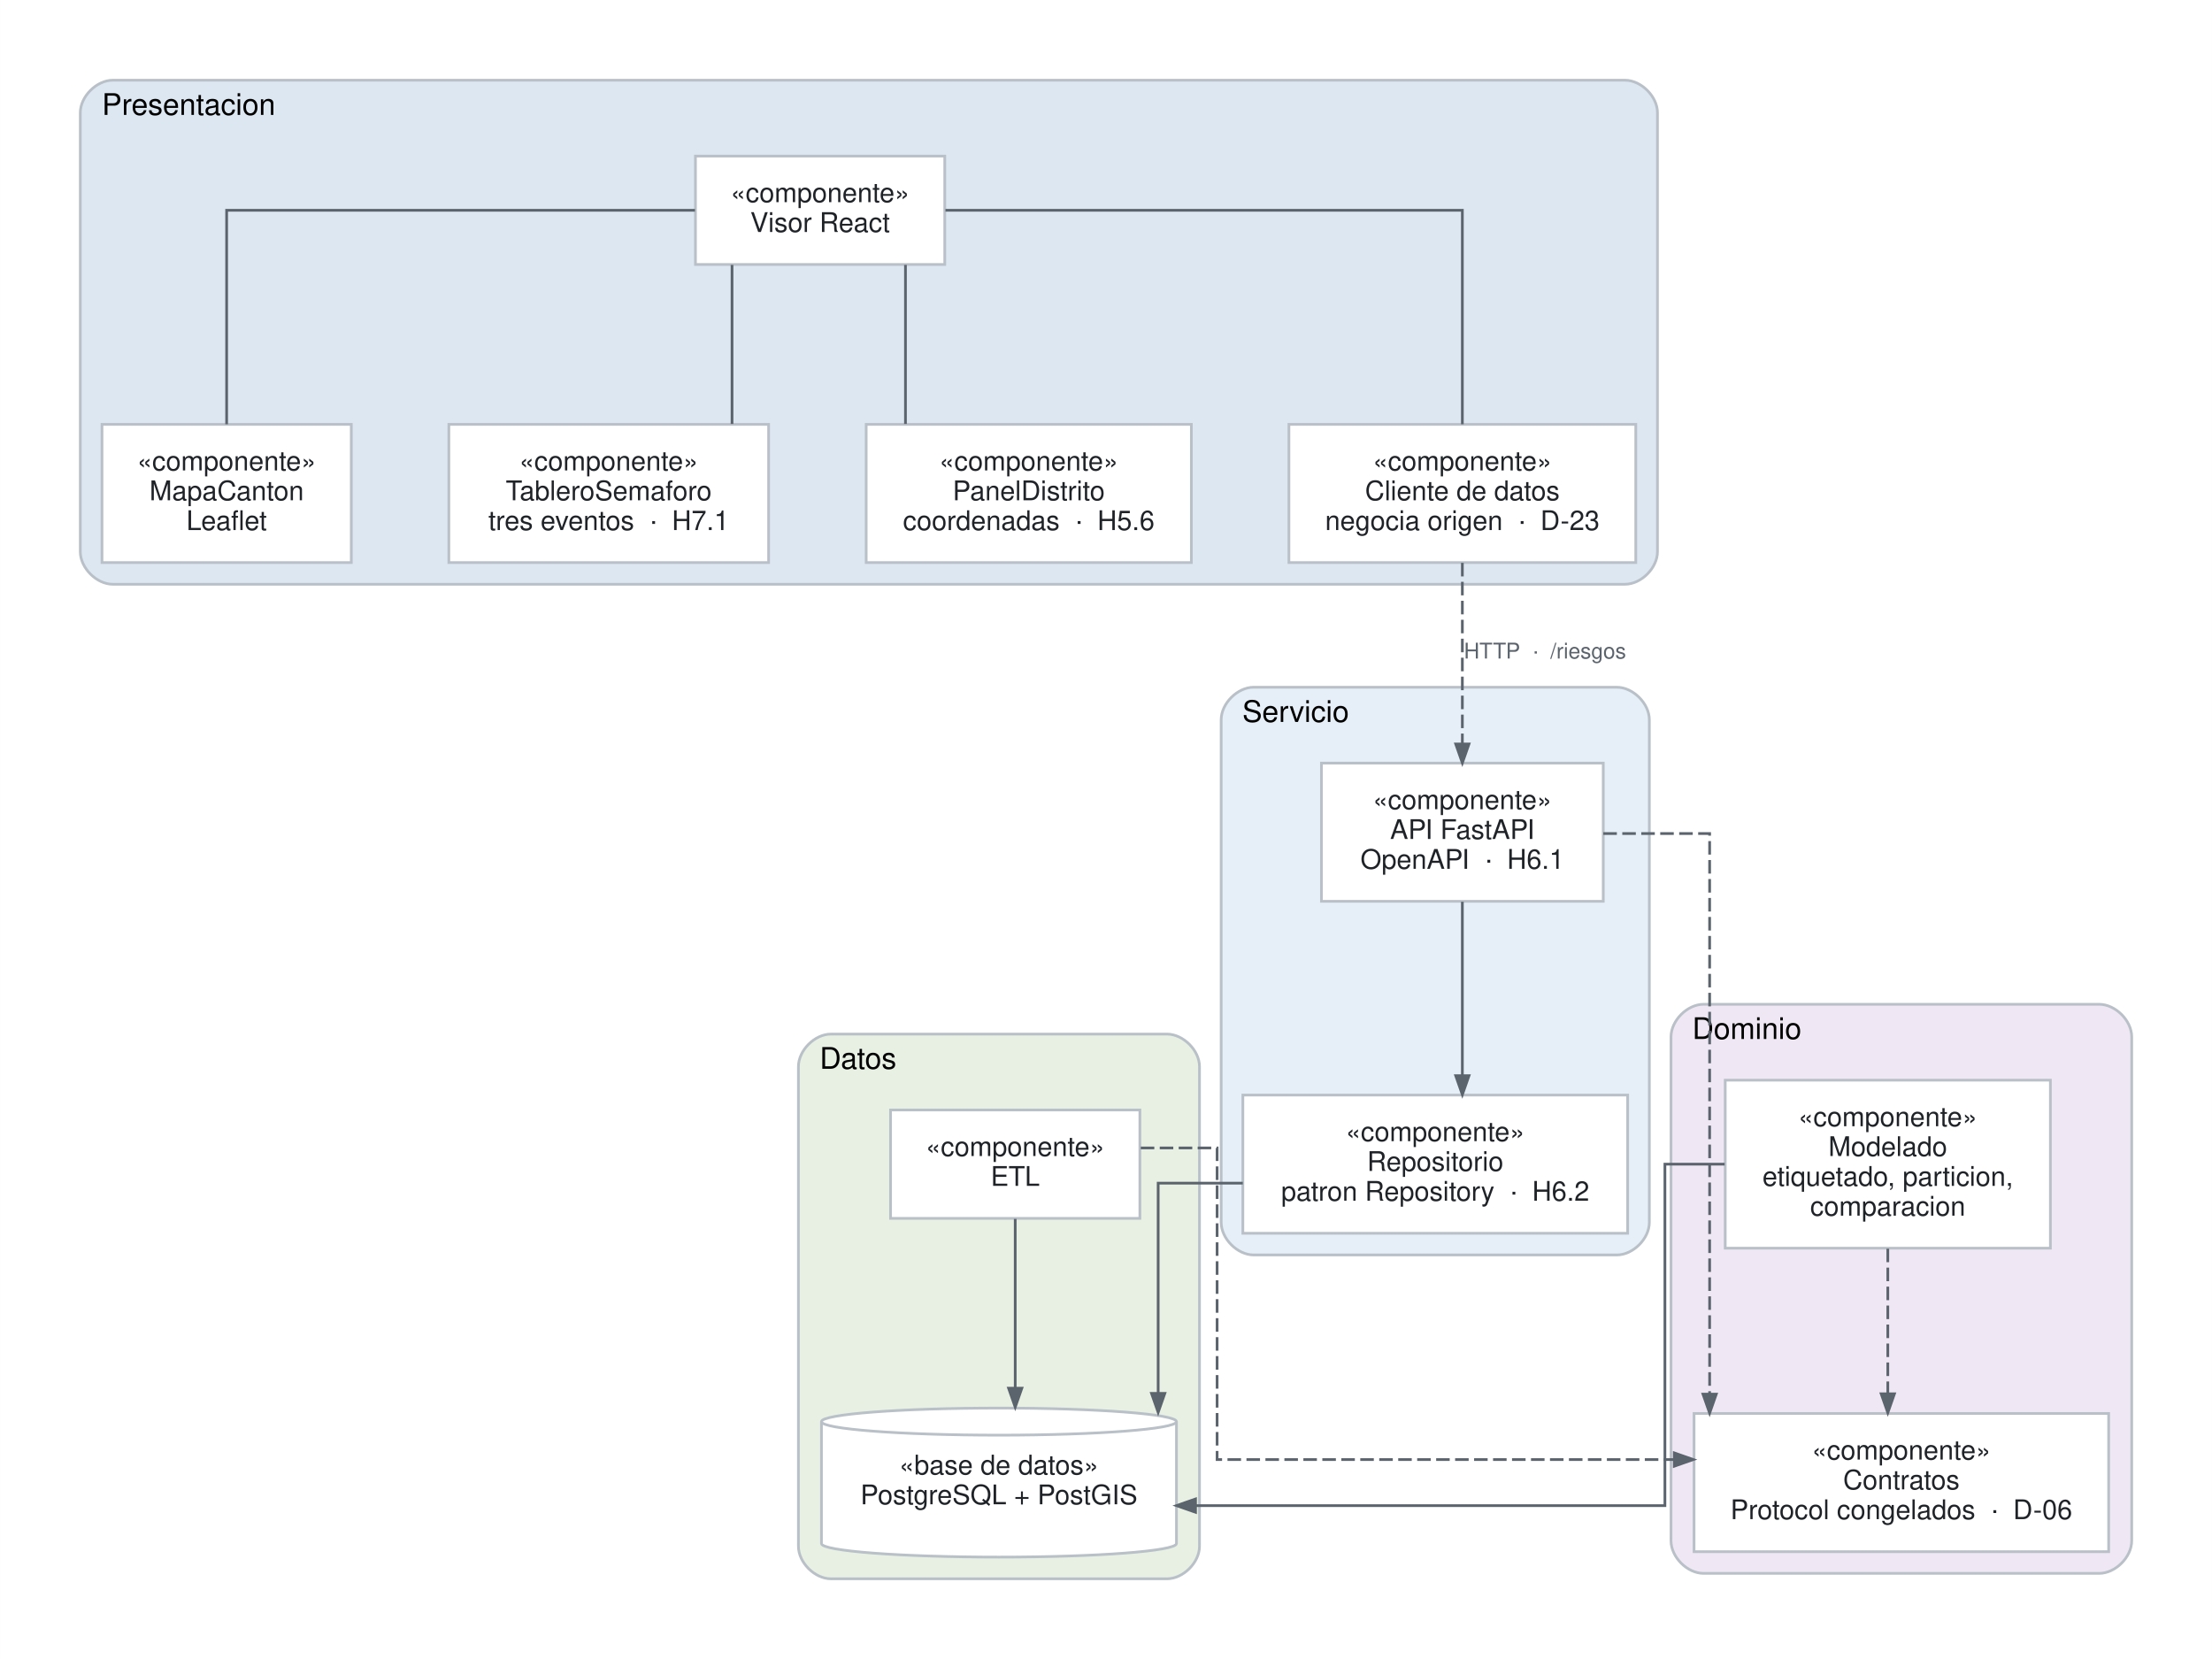
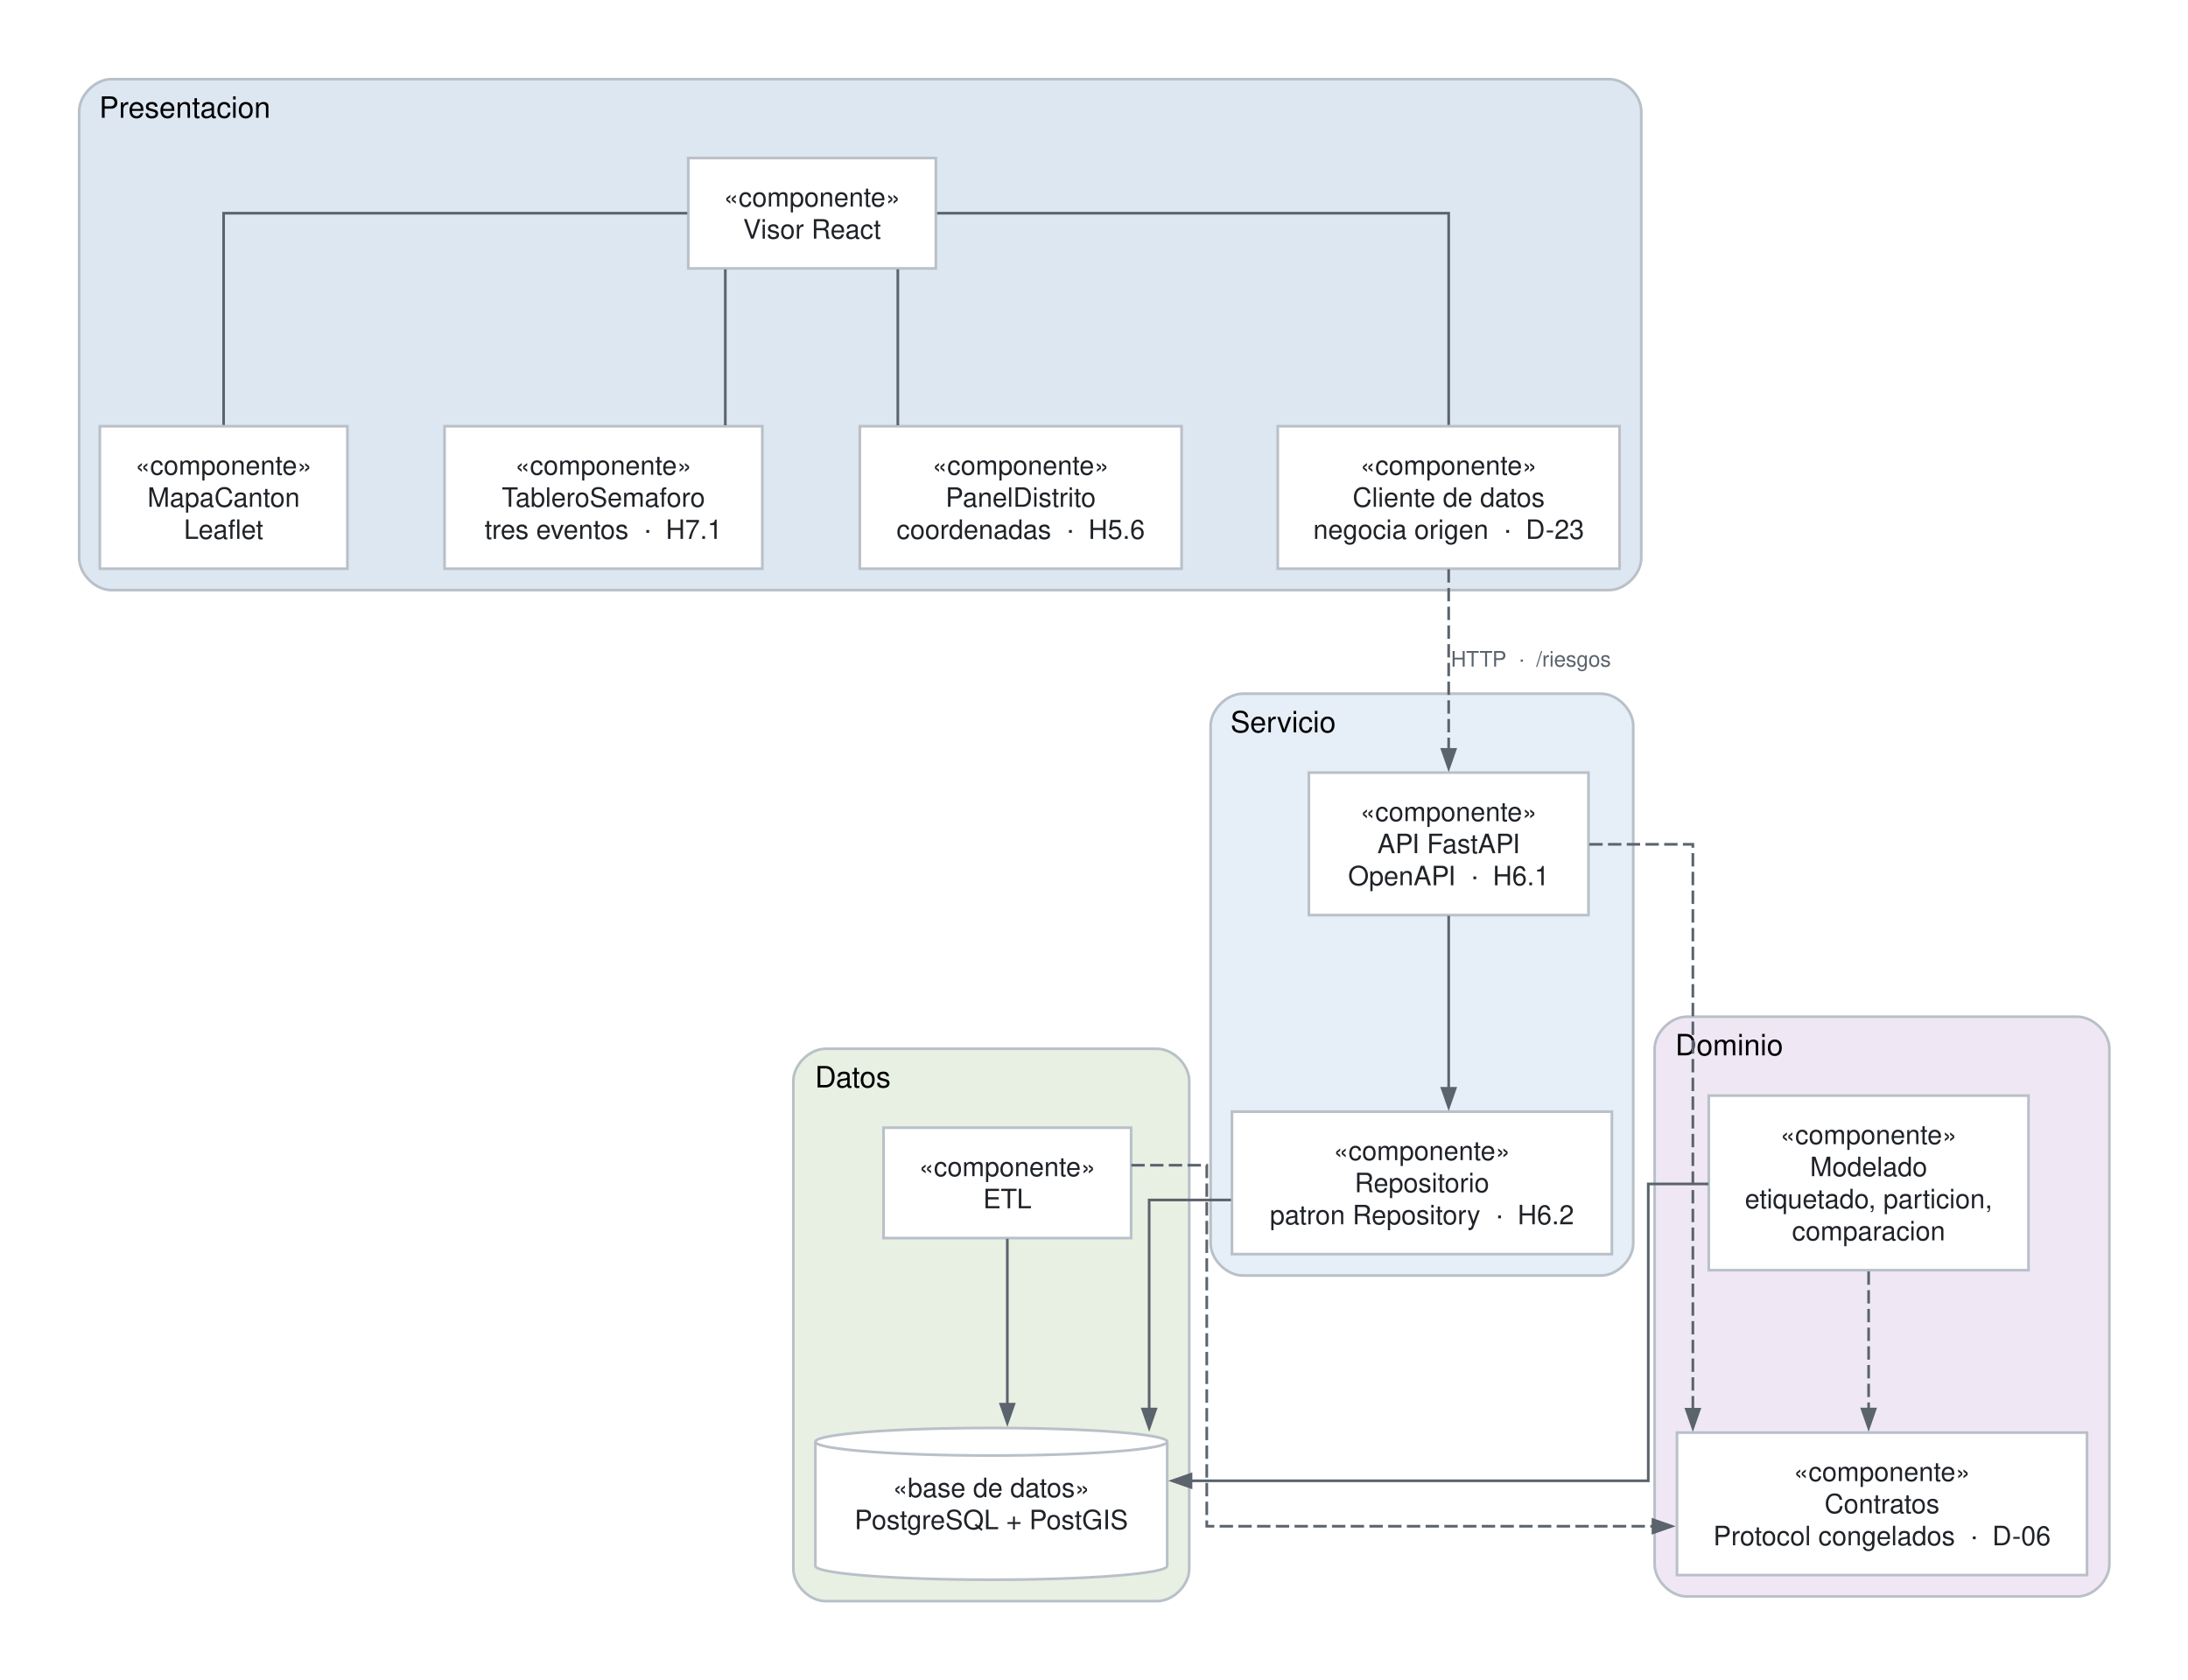
- <svg xmlns="http://www.w3.org/2000/svg" width="816pt" height="612pt" viewBox="0.00 0.00 816.20 612.20">
-   <g id="graph0" class="graph" transform="scale(1 1) rotate(0) translate(21.6 590.6)">
-     <polygon fill="white" stroke="transparent" points="-21.6,21.6 -21.6,-590.6 794.6,-590.6 794.6,21.6 -21.6,21.6" />
+ <svg xmlns="http://www.w3.org/2000/svg" width="818pt" height="628pt" viewBox="0.00 0.00 818.00 628.00">
+   <g id="graph0" class="graph" transform="scale(1 1) rotate(0) translate(21.6 606.73)">
+     <polygon fill="white" stroke="none" points="-21.6,21.6 -21.6,-606.73 796.6,-606.73 796.6,21.6 -21.6,21.6" />
    <g id="clust1" class="cluster">
-       <path fill="#dde7f2" stroke="#b9c0c8" d="M20,-375C20,-375 578,-375 578,-375 584,-375 590,-381 590,-387 590,-387 590,-549 590,-549 590,-555 584,-561 578,-561 578,-561 20,-561 20,-561 14,-561 8,-555 8,-549 8,-549 8,-387 8,-387 8,-381 14,-375 20,-375" />
-       <text text-anchor="middle" x="48" y="-548.2" font-family="Helvetica,Arial,sans-serif" font-size="11.00">Presentacion</text>
+       <path fill="#dde7f2" stroke="#b9c0c8" d="M20,-386.07C20,-386.07 580,-386.07 580,-386.07 586,-386.07 592,-392.07 592,-398.07 592,-398.07 592,-565.13 592,-565.13 592,-571.13 586,-577.13 580,-577.13 580,-577.13 20,-577.13 20,-577.13 14,-577.13 8,-571.13 8,-565.13 8,-565.13 8,-398.07 8,-398.07 8,-392.07 14,-386.07 20,-386.07" />
+       <text xml:space="preserve" text-anchor="middle" x="47.5" y="-562.68" font-family="Helvetica,Arial,sans-serif" font-size="11.00">Presentacion</text>
    </g>
    <g id="clust2" class="cluster">
-       <path fill="#e6eef7" stroke="#b9c0c8" d="M441,-127.5C441,-127.5 575,-127.5 575,-127.5 581,-127.5 587,-133.5 587,-139.5 587,-139.5 587,-325 587,-325 587,-331 581,-337 575,-337 575,-337 441,-337 441,-337 435,-337 429,-331 429,-325 429,-325 429,-139.5 429,-139.5 429,-133.5 435,-127.5 441,-127.5" />
-       <text text-anchor="middle" x="456.5" y="-324.2" font-family="Helvetica,Arial,sans-serif" font-size="11.00">Servicio</text>
+       <path fill="#e6eef7" stroke="#b9c0c8" d="M443,-129.76C443,-129.76 577,-129.76 577,-129.76 583,-129.76 589,-135.76 589,-141.76 589,-141.76 589,-335.32 589,-335.32 589,-341.32 583,-347.32 577,-347.32 577,-347.32 443,-347.32 443,-347.32 437,-347.32 431,-341.32 431,-335.32 431,-335.32 431,-141.76 431,-141.76 431,-135.76 437,-129.76 443,-129.76" />
+       <text xml:space="preserve" text-anchor="middle" x="458.12" y="-332.87" font-family="Helvetica,Arial,sans-serif" font-size="11.00">Servicio</text>
    </g>
    <g id="clust3" class="cluster">
-       <path fill="#efe8f4" stroke="#b9c0c8" d="M607,-10C607,-10 753,-10 753,-10 759,-10 765,-16 765,-22 765,-22 765,-208 765,-208 765,-214 759,-220 753,-220 753,-220 607,-220 607,-220 601,-220 595,-214 595,-208 595,-208 595,-22 595,-22 595,-16 601,-10 607,-10" />
-       <text text-anchor="middle" x="623" y="-207.2" font-family="Helvetica,Arial,sans-serif" font-size="11.00">Dominio</text>
+       <path fill="#efe8f4" stroke="#b9c0c8" d="M609,-9.74C609,-9.74 755,-9.74 755,-9.74 761,-9.74 767,-15.74 767,-21.74 767,-21.74 767,-214.54 767,-214.54 767,-220.54 761,-226.54 755,-226.54 755,-226.54 609,-226.54 609,-226.54 603,-226.54 597,-220.54 597,-214.54 597,-214.54 597,-21.74 597,-21.74 597,-15.74 603,-9.74 609,-9.74" />
+       <text xml:space="preserve" text-anchor="middle" x="624.88" y="-212.09" font-family="Helvetica,Arial,sans-serif" font-size="11.00">Dominio</text>
    </g>
    <g id="clust4" class="cluster">
-       <path fill="#e8f0e4" stroke="#b9c0c8" d="M285,-8C285,-8 409,-8 409,-8 415,-8 421,-14 421,-20 421,-20 421,-197 421,-197 421,-203 415,-209 409,-209 409,-209 285,-209 285,-209 279,-209 273,-203 273,-197 273,-197 273,-20 273,-20 273,-14 279,-8 285,-8" />
-       <text text-anchor="middle" x="295" y="-196.2" font-family="Helvetica,Arial,sans-serif" font-size="11.00">Datos</text>
+       <path fill="#e8f0e4" stroke="#b9c0c8" d="M287,-8C287,-8 411,-8 411,-8 417,-8 423,-14 423,-20 423,-20 423,-202.54 423,-202.54 423,-208.54 417,-214.54 411,-214.54 411,-214.54 287,-214.54 287,-214.54 281,-214.54 275,-208.54 275,-202.54 275,-202.54 275,-20 275,-20 275,-14 281,-8 287,-8" />
+       <text xml:space="preserve" text-anchor="middle" x="297.25" y="-200.09" font-family="Helvetica,Arial,sans-serif" font-size="11.00">Datos</text>
    </g>
    <g id="node1" class="node">
-       <polygon fill="white" stroke="#b9c0c8" points="327,-533 235,-533 235,-493 327,-493 327,-533" />
-       <text text-anchor="middle" x="281" y="-516" font-family="Helvetica,Arial,sans-serif" font-size="10.00" fill="#1f2328">«componente»</text>
-       <text text-anchor="middle" x="281" y="-505" font-family="Helvetica,Arial,sans-serif" font-size="10.00" fill="#1f2328">Visor React</text>
+       <polygon fill="white" stroke="#b9c0c8" points="328.27,-547.63 235.72,-547.63 235.72,-506.35 328.27,-506.35 328.27,-547.63" />
+       <text xml:space="preserve" text-anchor="middle" x="282" y="-529.49" font-family="Helvetica,Arial,sans-serif" font-size="10.00" fill="#1f2328">«componente»</text>
+       <text xml:space="preserve" text-anchor="middle" x="282" y="-517.49" font-family="Helvetica,Arial,sans-serif" font-size="10.00" fill="#1f2328">Visor React</text>
    </g>
    <g id="node2" class="node">
-       <polygon fill="white" stroke="#b9c0c8" points="108,-434 16,-434 16,-383 108,-383 108,-434" />
-       <text text-anchor="middle" x="62" y="-417" font-family="Helvetica,Arial,sans-serif" font-size="10.00" fill="#1f2328">«componente»</text>
-       <text text-anchor="middle" x="62" y="-406" font-family="Helvetica,Arial,sans-serif" font-size="10.00" fill="#1f2328">MapaCanton</text>
-       <text text-anchor="middle" x="62" y="-395" font-family="Helvetica,Arial,sans-serif" font-size="10.00" fill="#1f2328">Leaflet</text>
+       <polygon fill="white" stroke="#b9c0c8" points="108.28,-447.35 15.73,-447.35 15.73,-394.07 108.28,-394.07 108.28,-447.35" />
+       <text xml:space="preserve" text-anchor="middle" x="62" y="-429.21" font-family="Helvetica,Arial,sans-serif" font-size="10.00" fill="#1f2328">«componente»</text>
+       <text xml:space="preserve" text-anchor="middle" x="62" y="-417.21" font-family="Helvetica,Arial,sans-serif" font-size="10.00" fill="#1f2328">MapaCanton</text>
+       <text xml:space="preserve" text-anchor="middle" x="62" y="-405.21" font-family="Helvetica,Arial,sans-serif" font-size="10.00" fill="#1f2328">Leaflet</text>
    </g>
    <g id="edge1" class="edge">
-       <path fill="none" stroke="#5b636d" d="M234.82,-513C170.57,-513 62,-513 62,-513 62,-513 62,-465 62,-434.06" />
+       <path fill="none" stroke="#5b636d" d="M235.34,-527C170.76,-527 62,-527 62,-527 62,-527 62,-479.3 62,-447.81" />
    </g>
    <g id="node3" class="node">
-       <polygon fill="white" stroke="#b9c0c8" points="262,-434 144,-434 144,-383 262,-383 262,-434" />
-       <text text-anchor="middle" x="203" y="-417" font-family="Helvetica,Arial,sans-serif" font-size="10.00" fill="#1f2328">«componente»</text>
-       <text text-anchor="middle" x="203" y="-406" font-family="Helvetica,Arial,sans-serif" font-size="10.00" fill="#1f2328">TableroSemaforo</text>
-       <text text-anchor="middle" x="203" y="-395" font-family="Helvetica,Arial,sans-serif" font-size="10.00" fill="#1f2328">tres eventos  ·  H7.1</text>
+       <polygon fill="white" stroke="#b9c0c8" points="263.4,-447.35 144.6,-447.35 144.6,-394.07 263.4,-394.07 263.4,-447.35" />
+       <text xml:space="preserve" text-anchor="middle" x="204" y="-429.21" font-family="Helvetica,Arial,sans-serif" font-size="10.00" fill="#1f2328">«componente»</text>
+       <text xml:space="preserve" text-anchor="middle" x="204" y="-417.21" font-family="Helvetica,Arial,sans-serif" font-size="10.00" fill="#1f2328">TableroSemaforo</text>
+       <text xml:space="preserve" text-anchor="middle" x="204" y="-405.21" font-family="Helvetica,Arial,sans-serif" font-size="10.00" fill="#1f2328">tres eventos  ·  H7.1</text>
    </g>
    <g id="edge2" class="edge">
-       <path fill="none" stroke="#5b636d" d="M248.5,-492.85C248.5,-476.13 248.5,-452.24 248.5,-434.15" />
+       <path fill="none" stroke="#5b636d" d="M249.56,-505.99C249.56,-489.3 249.56,-465.82 249.56,-447.72" />
    </g>
    <g id="node4" class="node">
-       <polygon fill="white" stroke="#b9c0c8" points="418,-434 298,-434 298,-383 418,-383 418,-434" />
-       <text text-anchor="middle" x="358" y="-417" font-family="Helvetica,Arial,sans-serif" font-size="10.00" fill="#1f2328">«componente»</text>
-       <text text-anchor="middle" x="358" y="-406" font-family="Helvetica,Arial,sans-serif" font-size="10.00" fill="#1f2328">PanelDistrito</text>
-       <text text-anchor="middle" x="358" y="-395" font-family="Helvetica,Arial,sans-serif" font-size="10.00" fill="#1f2328">coordenadas  ·  H5.6</text>
+       <polygon fill="white" stroke="#b9c0c8" points="420.15,-447.35 299.85,-447.35 299.85,-394.07 420.15,-394.07 420.15,-447.35" />
+       <text xml:space="preserve" text-anchor="middle" x="360" y="-429.21" font-family="Helvetica,Arial,sans-serif" font-size="10.00" fill="#1f2328">«componente»</text>
+       <text xml:space="preserve" text-anchor="middle" x="360" y="-417.21" font-family="Helvetica,Arial,sans-serif" font-size="10.00" fill="#1f2328">PanelDistrito</text>
+       <text xml:space="preserve" text-anchor="middle" x="360" y="-405.21" font-family="Helvetica,Arial,sans-serif" font-size="10.00" fill="#1f2328">coordenadas  ·  H5.6</text>
    </g>
    <g id="edge3" class="edge">
-       <path fill="none" stroke="#5b636d" d="M312.5,-492.85C312.5,-476.13 312.5,-452.24 312.5,-434.15" />
+       <path fill="none" stroke="#5b636d" d="M314.06,-505.99C314.06,-489.3 314.06,-465.82 314.06,-447.72" />
    </g>
    <g id="node5" class="node">
-       <polygon fill="white" stroke="#b9c0c8" points="582,-434 454,-434 454,-383 582,-383 582,-434" />
-       <text text-anchor="middle" x="518" y="-417" font-family="Helvetica,Arial,sans-serif" font-size="10.00" fill="#1f2328">«componente»</text>
-       <text text-anchor="middle" x="518" y="-406" font-family="Helvetica,Arial,sans-serif" font-size="10.00" fill="#1f2328">Cliente de datos</text>
-       <text text-anchor="middle" x="518" y="-395" font-family="Helvetica,Arial,sans-serif" font-size="10.00" fill="#1f2328">negocia origen  ·  D-23</text>
+       <polygon fill="white" stroke="#b9c0c8" points="583.9,-447.35 456.1,-447.35 456.1,-394.07 583.9,-394.07 583.9,-447.35" />
+       <text xml:space="preserve" text-anchor="middle" x="520" y="-429.21" font-family="Helvetica,Arial,sans-serif" font-size="10.00" fill="#1f2328">«componente»</text>
+       <text xml:space="preserve" text-anchor="middle" x="520" y="-417.21" font-family="Helvetica,Arial,sans-serif" font-size="10.00" fill="#1f2328">Cliente de datos</text>
+       <text xml:space="preserve" text-anchor="middle" x="520" y="-405.21" font-family="Helvetica,Arial,sans-serif" font-size="10.00" fill="#1f2328">negocia origen  ·  D-23</text>
    </g>
    <g id="edge4" class="edge">
-       <path fill="none" stroke="#5b636d" d="M327.26,-513C396.23,-513 518,-513 518,-513 518,-513 518,-465 518,-434.06" />
+       <path fill="none" stroke="#5b636d" d="M328.74,-527C398.05,-527 520,-527 520,-527 520,-527 520,-479.3 520,-447.81" />
    </g>
    <g id="node6" class="node">
-       <polygon fill="white" stroke="#b9c0c8" points="570,-309 466,-309 466,-258 570,-258 570,-309" />
-       <text text-anchor="middle" x="518" y="-292" font-family="Helvetica,Arial,sans-serif" font-size="10.00" fill="#1f2328">«componente»</text>
-       <text text-anchor="middle" x="518" y="-281" font-family="Helvetica,Arial,sans-serif" font-size="10.00" fill="#1f2328">API FastAPI</text>
-       <text text-anchor="middle" x="518" y="-270" font-family="Helvetica,Arial,sans-serif" font-size="10.00" fill="#1f2328">OpenAPI  ·  H6.1</text>
+       <polygon fill="white" stroke="#b9c0c8" points="572.27,-317.82 467.73,-317.82 467.73,-264.54 572.27,-264.54 572.27,-317.82" />
+       <text xml:space="preserve" text-anchor="middle" x="520" y="-299.68" font-family="Helvetica,Arial,sans-serif" font-size="10.00" fill="#1f2328">«componente»</text>
+       <text xml:space="preserve" text-anchor="middle" x="520" y="-287.68" font-family="Helvetica,Arial,sans-serif" font-size="10.00" fill="#1f2328">API FastAPI</text>
+       <text xml:space="preserve" text-anchor="middle" x="520" y="-275.68" font-family="Helvetica,Arial,sans-serif" font-size="10.00" fill="#1f2328">OpenAPI  ·  H6.1</text>
    </g>
    <g id="edge5" class="edge">
-       <path fill="none" stroke="#5b636d" stroke-dasharray="5,2" d="M518,-382.9C518,-382.9 518,-316.06 518,-316.06" />
-       <polygon fill="#5b636d" stroke="#5b636d" points="520.45,-316.06 518,-309.06 515.55,-316.06 520.45,-316.06" />
-       <text text-anchor="middle" x="548.5" y="-347.6" font-family="Helvetica,Arial,sans-serif" font-size="8.00" fill="#5b636d">HTTP  ·  /riesgos</text>
+       <path fill="none" stroke="#5b636d" stroke-dasharray="5,2" d="M520,-393.87C520,-393.87 520,-326.5 520,-326.5" />
+       <polygon fill="#5b636d" stroke="#5b636d" points="522.45,-326.5 520,-319.5 517.55,-326.5 522.45,-326.5" />
+       <text xml:space="preserve" text-anchor="middle" x="550.75" y="-357.47" font-family="Helvetica,Arial,sans-serif" font-size="8.00" fill="#5b636d">HTTP  ·  /riesgos</text>
    </g>
    <g id="node7" class="node">
-       <polygon fill="white" stroke="#b9c0c8" points="579,-186.5 437,-186.5 437,-135.5 579,-135.5 579,-186.5" />
-       <text text-anchor="middle" x="508" y="-169.5" font-family="Helvetica,Arial,sans-serif" font-size="10.00" fill="#1f2328">«componente»</text>
-       <text text-anchor="middle" x="508" y="-158.5" font-family="Helvetica,Arial,sans-serif" font-size="10.00" fill="#1f2328">Repositorio</text>
-       <text text-anchor="middle" x="508" y="-147.5" font-family="Helvetica,Arial,sans-serif" font-size="10.00" fill="#1f2328">patron Repository  ·  H6.2</text>
+       <polygon fill="white" stroke="#b9c0c8" points="581.02,-191.04 438.98,-191.04 438.98,-137.76 581.02,-137.76 581.02,-191.04" />
+       <text xml:space="preserve" text-anchor="middle" x="510" y="-172.9" font-family="Helvetica,Arial,sans-serif" font-size="10.00" fill="#1f2328">«componente»</text>
+       <text xml:space="preserve" text-anchor="middle" x="510" y="-160.9" font-family="Helvetica,Arial,sans-serif" font-size="10.00" fill="#1f2328">Repositorio</text>
+       <text xml:space="preserve" text-anchor="middle" x="510" y="-148.9" font-family="Helvetica,Arial,sans-serif" font-size="10.00" fill="#1f2328">patron Repository  ·  H6.2</text>
    </g>
    <g id="edge6" class="edge">
-       <path fill="none" stroke="#5b636d" d="M518,-257.82C518,-257.82 518,-193.65 518,-193.65" />
-       <polygon fill="#5b636d" stroke="#5b636d" points="520.45,-193.65 518,-186.65 515.55,-193.65 520.45,-193.65" />
+       <path fill="none" stroke="#5b636d" d="M520,-264.29C520,-264.29 520,-199.76 520,-199.76" />
+       <polygon fill="#5b636d" stroke="#5b636d" points="522.45,-199.76 520,-192.76 517.55,-199.76 522.45,-199.76" />
    </g>
    <g id="node8" class="node">
-       <polygon fill="white" stroke="#b9c0c8" points="756.5,-69 603.5,-69 603.5,-18 756.5,-18 756.5,-69" />
-       <text text-anchor="middle" x="680" y="-52" font-family="Helvetica,Arial,sans-serif" font-size="10.00" fill="#1f2328">«componente»</text>
-       <text text-anchor="middle" x="680" y="-41" font-family="Helvetica,Arial,sans-serif" font-size="10.00" fill="#1f2328">Contratos</text>
-       <text text-anchor="middle" x="680" y="-30" font-family="Helvetica,Arial,sans-serif" font-size="10.00" fill="#1f2328">Protocol congelados  ·  D-06</text>
+       <polygon fill="white" stroke="#b9c0c8" points="758.65,-71.02 605.35,-71.02 605.35,-17.74 758.65,-17.74 758.65,-71.02" />
+       <text xml:space="preserve" text-anchor="middle" x="682" y="-52.88" font-family="Helvetica,Arial,sans-serif" font-size="10.00" fill="#1f2328">«componente»</text>
+       <text xml:space="preserve" text-anchor="middle" x="682" y="-40.88" font-family="Helvetica,Arial,sans-serif" font-size="10.00" fill="#1f2328">Contratos</text>
+       <text xml:space="preserve" text-anchor="middle" x="682" y="-28.88" font-family="Helvetica,Arial,sans-serif" font-size="10.00" fill="#1f2328">Protocol congelados  ·  D-06</text>
    </g>
    <g id="edge10" class="edge">
-       <path fill="none" stroke="#5b636d" stroke-dasharray="5,2" d="M570.02,-283C590.51,-283 609.25,-283 609.25,-283 609.25,-283 609.25,-76.13 609.25,-76.13" />
-       <polygon fill="#5b636d" stroke="#5b636d" points="611.7,-76.13 609.25,-69.13 606.8,-76.13 611.7,-76.13" />
+       <path fill="none" stroke="#5b636d" stroke-dasharray="5,2" d="M572.57,-291C592.87,-291 611.29,-291 611.29,-291 611.29,-291 611.29,-79.76 611.29,-79.76" />
+       <polygon fill="#5b636d" stroke="#5b636d" points="613.74,-79.76 611.29,-72.76 608.84,-79.76 613.74,-79.76" />
    </g>
    <g id="node11" class="node">
-       <path fill="white" stroke="#b9c0c8" d="M412.5,-66C412.5,-68.76 383.14,-71 347,-71 310.86,-71 281.5,-68.76 281.5,-66 281.5,-66 281.5,-21 281.5,-21 281.5,-18.24 310.86,-16 347,-16 383.14,-16 412.5,-18.24 412.5,-21 412.5,-21 412.5,-66 412.5,-66" />
-       <path fill="none" stroke="#b9c0c8" d="M412.5,-66C412.5,-63.24 383.14,-61 347,-61 310.86,-61 281.5,-63.24 281.5,-66" />
-       <text text-anchor="middle" x="347" y="-46.5" font-family="Helvetica,Arial,sans-serif" font-size="10.00" fill="#1f2328">«base de datos»</text>
-       <text text-anchor="middle" x="347" y="-35.5" font-family="Helvetica,Arial,sans-serif" font-size="10.00" fill="#1f2328">PostgreSQL + PostGIS</text>
+       <path fill="white" stroke="#b9c0c8" d="M414.77,-67.6C414.77,-70.45 385.29,-72.76 349,-72.76 312.71,-72.76 283.23,-70.45 283.23,-67.6 283.23,-67.6 283.23,-21.16 283.23,-21.16 283.23,-18.31 312.71,-16 349,-16 385.29,-16 414.77,-18.31 414.77,-21.16 414.77,-21.16 414.77,-67.6 414.77,-67.6" />
+       <path fill="none" stroke="#b9c0c8" d="M414.77,-67.6C414.77,-64.75 385.29,-62.44 349,-62.44 312.71,-62.44 283.23,-64.75 283.23,-67.6" />
+       <text xml:space="preserve" text-anchor="middle" x="349" y="-46.88" font-family="Helvetica,Arial,sans-serif" font-size="10.00" fill="#1f2328">«base de datos»</text>
+       <text xml:space="preserve" text-anchor="middle" x="349" y="-34.88" font-family="Helvetica,Arial,sans-serif" font-size="10.00" fill="#1f2328">PostgreSQL + PostGIS</text>
    </g>
    <g id="edge7" class="edge">
-       <path fill="none" stroke="#5b636d" d="M436.98,-154C419.54,-154 405.75,-154 405.75,-154 405.75,-154 405.75,-76.41 405.75,-76.41" />
-       <polygon fill="#5b636d" stroke="#5b636d" points="408.2,-76.41 405.75,-69.41 403.3,-76.41 408.2,-76.41" />
+       <path fill="none" stroke="#5b636d" d="M438.62,-158C421.48,-158 408.02,-158 408.02,-158 408.02,-158 408.02,-79.82 408.02,-79.82" />
+       <polygon fill="#5b636d" stroke="#5b636d" points="410.48,-79.82 408.03,-72.82 405.58,-79.82 410.48,-79.82" />
    </g>
    <g id="node9" class="node">
-       <polygon fill="white" stroke="#b9c0c8" points="735,-192 615,-192 615,-130 735,-130 735,-192" />
-       <text text-anchor="middle" x="675" y="-175" font-family="Helvetica,Arial,sans-serif" font-size="10.00" fill="#1f2328">«componente»</text>
-       <text text-anchor="middle" x="675" y="-164" font-family="Helvetica,Arial,sans-serif" font-size="10.00" fill="#1f2328">Modelado</text>
-       <text text-anchor="middle" x="675" y="-153" font-family="Helvetica,Arial,sans-serif" font-size="10.00" fill="#1f2328">etiquetado, particion,</text>
-       <text text-anchor="middle" x="675" y="-142" font-family="Helvetica,Arial,sans-serif" font-size="10.00" fill="#1f2328">comparacion</text>
+       <polygon fill="white" stroke="#b9c0c8" points="736.77,-197.04 617.23,-197.04 617.23,-131.76 736.77,-131.76 736.77,-197.04" />
+       <text xml:space="preserve" text-anchor="middle" x="677" y="-178.9" font-family="Helvetica,Arial,sans-serif" font-size="10.00" fill="#1f2328">«componente»</text>
+       <text xml:space="preserve" text-anchor="middle" x="677" y="-166.9" font-family="Helvetica,Arial,sans-serif" font-size="10.00" fill="#1f2328">Modelado</text>
+       <text xml:space="preserve" text-anchor="middle" x="677" y="-154.9" font-family="Helvetica,Arial,sans-serif" font-size="10.00" fill="#1f2328">etiquetado, particion,</text>
+       <text xml:space="preserve" text-anchor="middle" x="677" y="-142.9" font-family="Helvetica,Arial,sans-serif" font-size="10.00" fill="#1f2328">comparacion</text>
    </g>
    <g id="edge11" class="edge">
-       <path fill="none" stroke="#5b636d" stroke-dasharray="5,2" d="M675,-129.82C675,-129.82 675,-76.27 675,-76.27" />
-       <polygon fill="#5b636d" stroke="#5b636d" points="677.45,-76.27 675,-69.27 672.55,-76.27 677.45,-76.27" />
+       <path fill="none" stroke="#5b636d" stroke-dasharray="5,2" d="M677,-131.29C677,-131.29 677,-79.84 677,-79.84" />
+       <polygon fill="#5b636d" stroke="#5b636d" points="679.45,-79.84 677,-72.84 674.55,-79.84 679.45,-79.84" />
    </g>
    <g id="edge8" class="edge">
-       <path fill="none" stroke="#5b636d" d="M614.79,-161C602.25,-161 592.75,-161 592.75,-161 592.75,-161 592.75,-35 592.75,-35 592.75,-35 419.53,-35 419.53,-35" />
-       <polygon fill="#5b636d" stroke="#5b636d" points="419.53,-32.55 412.53,-35 419.53,-37.45 419.53,-32.55" />
+       <path fill="none" stroke="#5b636d" d="M617.13,-164C604.36,-164 594.62,-164 594.62,-164 594.62,-164 594.62,-53 594.62,-53 594.62,-53 423.66,-53 423.66,-53" />
+       <polygon fill="#5b636d" stroke="#5b636d" points="423.66,-50.55 416.66,-53 423.66,-55.45 423.66,-50.55" />
    </g>
    <g id="node10" class="node">
-       <polygon fill="white" stroke="#b9c0c8" points="399,-181 307,-181 307,-141 399,-141 399,-181" />
-       <text text-anchor="middle" x="353" y="-164" font-family="Helvetica,Arial,sans-serif" font-size="10.00" fill="#1f2328">«componente»</text>
-       <text text-anchor="middle" x="353" y="-153" font-family="Helvetica,Arial,sans-serif" font-size="10.00" fill="#1f2328">ETL</text>
+       <polygon fill="white" stroke="#b9c0c8" points="401.27,-185.04 308.73,-185.04 308.73,-143.76 401.27,-143.76 401.27,-185.04" />
+       <text xml:space="preserve" text-anchor="middle" x="355" y="-166.9" font-family="Helvetica,Arial,sans-serif" font-size="10.00" fill="#1f2328">«componente»</text>
+       <text xml:space="preserve" text-anchor="middle" x="355" y="-154.9" font-family="Helvetica,Arial,sans-serif" font-size="10.00" fill="#1f2328">ETL</text>
    </g>
    <g id="edge12" class="edge">
-       <path fill="none" stroke="#5b636d" stroke-dasharray="5,2" d="M399.33,-167C414.49,-167 427.5,-167 427.5,-167 427.5,-167 427.5,-52 427.5,-52 427.5,-52 596.21,-52 596.21,-52" />
-       <polygon fill="#5b636d" stroke="#5b636d" points="596.21,-54.45 603.21,-52 596.21,-49.55 596.21,-54.45" />
+       <path fill="none" stroke="#5b636d" stroke-dasharray="5,2" d="M401.37,-171C416.54,-171 429.56,-171 429.56,-171 429.56,-171 429.56,-36 429.56,-36 429.56,-36 596.38,-36 596.38,-36" />
+       <polygon fill="#5b636d" stroke="#5b636d" points="596.38,-38.45 603.38,-36 596.38,-33.55 596.38,-38.45" />
    </g>
    <g id="edge9" class="edge">
-       <path fill="none" stroke="#5b636d" d="M353,-140.8C353,-140.8 353,-78.34 353,-78.34" />
-       <polygon fill="#5b636d" stroke="#5b636d" points="355.45,-78.34 353,-71.34 350.55,-78.34 355.45,-78.34" />
+       <path fill="none" stroke="#5b636d" d="M355,-143.49C355,-143.49 355,-81.65 355,-81.65" />
+       <polygon fill="#5b636d" stroke="#5b636d" points="357.45,-81.65 355,-74.65 352.55,-81.65 357.45,-81.65" />
    </g>
  </g>
</svg>
